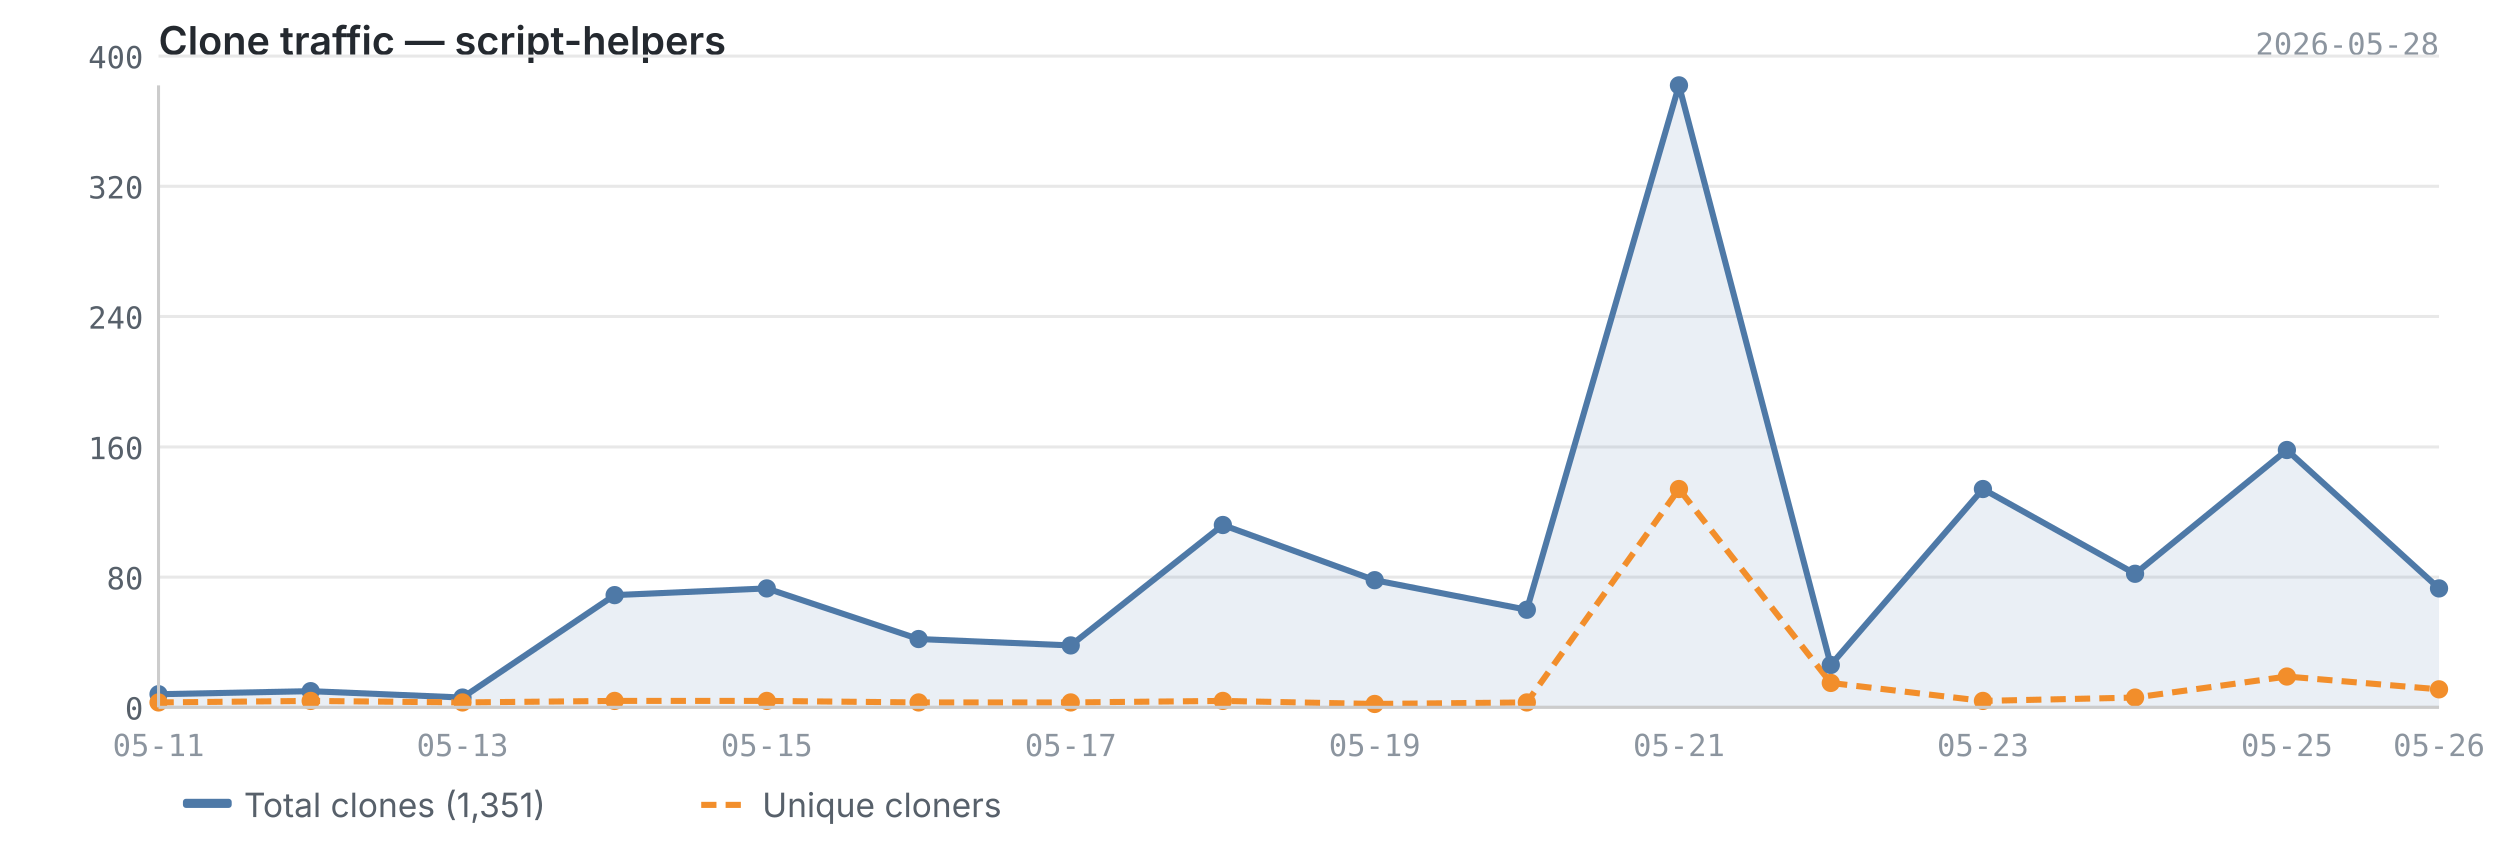
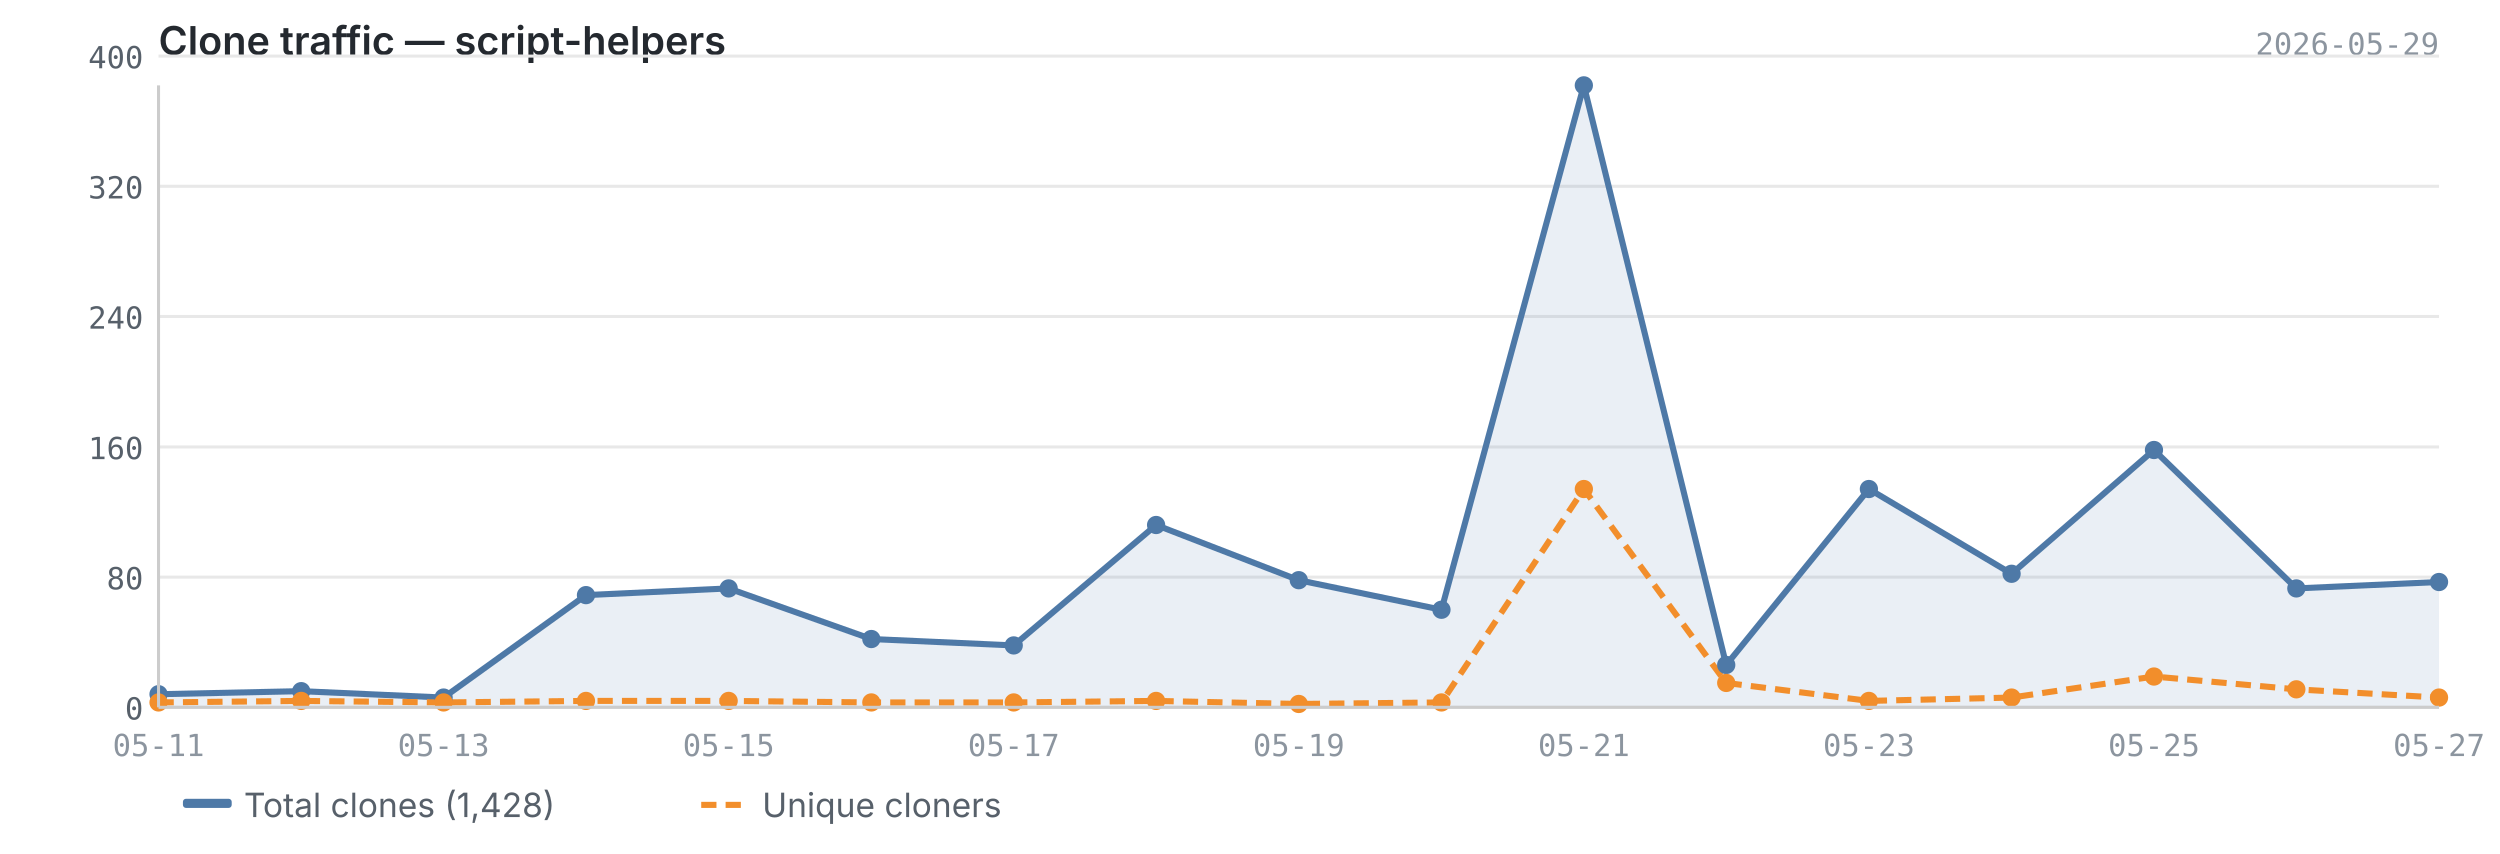
<svg xmlns="http://www.w3.org/2000/svg" viewBox="0 0 820 280" width="820" height="280">
  <text x="52" y="18" font-size="13" font-weight="600" fill="#24292f" font-family="-apple-system, BlinkMacSystemFont, 'Segoe UI', sans-serif">Clone traffic — script-helpers</text>
-   <text x="800" y="18" font-size="10" fill="#8c959f" font-family="ui-monospace, SFMono-Regular, 'SF Mono', Menlo, monospace" text-anchor="end">2026-05-28</text>
+   <text x="800" y="18" font-size="10" fill="#8c959f" font-family="ui-monospace, SFMono-Regular, 'SF Mono', Menlo, monospace" text-anchor="end">2026-05-29</text>
  <line x1="52" y1="232.0" x2="800" y2="232.0" stroke="#e8e8e8" stroke-width="1" />
  <line x1="52" y1="189.3" x2="800" y2="189.3" stroke="#e8e8e8" stroke-width="1" />
  <line x1="52" y1="146.6" x2="800" y2="146.6" stroke="#e8e8e8" stroke-width="1" />
  <line x1="52" y1="103.8" x2="800" y2="103.8" stroke="#e8e8e8" stroke-width="1" />
  <line x1="52" y1="61.1" x2="800" y2="61.1" stroke="#e8e8e8" stroke-width="1" />
  <line x1="52" y1="18.4" x2="800" y2="18.4" stroke="#e8e8e8" stroke-width="1" />
-   <path d="M52.0,227.7 L52.0,227.7 L101.9,226.7 L151.7,228.8 L201.6,195.2 L251.5,193.0 L301.3,209.6 L351.2,211.7 L401.1,172.2 L450.9,190.3 L500.8,200.0 L550.7,28.0 L600.5,218.1 L650.4,160.4 L700.3,188.2 L750.1,147.6 L800.0,193.0 L800.0,232.0 L52.0,232.0Z" fill="#4e79a7" opacity="0.12" />
-   <polyline points="52.0,227.7 101.9,226.7 151.7,228.8 201.6,195.2 251.5,193.0 301.3,209.6 351.2,211.7 401.1,172.2 450.9,190.3 500.8,200.0 550.7,28.0 600.5,218.1 650.4,160.4 700.3,188.2 750.1,147.6 800.0,193.0" fill="none" stroke="#4e79a7" stroke-width="2" stroke-linejoin="round" />
-   <polyline points="52.0,230.4 101.9,229.9 151.7,230.4 201.6,229.9 251.5,229.9 301.3,230.4 351.2,230.4 401.1,229.9 450.9,230.9 500.8,230.4 550.7,160.4 600.5,224.0 650.4,229.9 700.3,228.8 750.1,221.9 800.0,226.1" fill="none" stroke="#f28e2b" stroke-width="2" stroke-linejoin="round" stroke-dasharray="5,3" />
+   <path d="M52.0,227.7 L52.0,227.7 L98.8,226.7 L145.5,228.8 L192.2,195.2 L239.0,193.0 L285.8,209.6 L332.5,211.7 L379.2,172.2 L426.0,190.3 L472.8,200.0 L519.5,28.0 L566.2,218.1 L613.0,160.4 L659.8,188.2 L706.5,147.6 L753.2,193.0 L800.0,190.9 L800.0,232.0 L52.0,232.0Z" fill="#4e79a7" opacity="0.12" />
+   <polyline points="52.0,227.7 98.8,226.7 145.5,228.8 192.2,195.2 239.0,193.0 285.8,209.6 332.5,211.7 379.2,172.2 426.0,190.3 472.8,200.0 519.5,28.0 566.2,218.1 613.0,160.4 659.8,188.2 706.5,147.6 753.2,193.0 800.0,190.9" fill="none" stroke="#4e79a7" stroke-width="2" stroke-linejoin="round" />
+   <polyline points="52.0,230.4 98.8,229.9 145.5,230.4 192.2,229.9 239.0,229.9 285.8,230.4 332.5,230.4 379.2,229.9 426.0,230.9 472.8,230.4 519.5,160.4 566.2,224.0 613.0,229.9 659.8,228.8 706.5,221.9 753.2,226.1 800.0,228.8" fill="none" stroke="#f28e2b" stroke-width="2" stroke-linejoin="round" stroke-dasharray="5,3" />
  <circle cx="52.0" cy="227.7" r="3" fill="#4e79a7" />
-   <circle cx="101.9" cy="226.7" r="3" fill="#4e79a7" />
-   <circle cx="151.7" cy="228.8" r="3" fill="#4e79a7" />
-   <circle cx="201.6" cy="195.2" r="3" fill="#4e79a7" />
-   <circle cx="251.5" cy="193.0" r="3" fill="#4e79a7" />
-   <circle cx="301.3" cy="209.6" r="3" fill="#4e79a7" />
-   <circle cx="351.2" cy="211.7" r="3" fill="#4e79a7" />
-   <circle cx="401.1" cy="172.2" r="3" fill="#4e79a7" />
-   <circle cx="450.9" cy="190.3" r="3" fill="#4e79a7" />
-   <circle cx="500.8" cy="200.0" r="3" fill="#4e79a7" />
-   <circle cx="550.7" cy="28.0" r="3" fill="#4e79a7" />
-   <circle cx="600.5" cy="218.1" r="3" fill="#4e79a7" />
-   <circle cx="650.4" cy="160.4" r="3" fill="#4e79a7" />
-   <circle cx="700.3" cy="188.2" r="3" fill="#4e79a7" />
-   <circle cx="750.1" cy="147.6" r="3" fill="#4e79a7" />
-   <circle cx="800.0" cy="193.0" r="3" fill="#4e79a7" />
+   <circle cx="98.8" cy="226.7" r="3" fill="#4e79a7" />
+   <circle cx="145.5" cy="228.8" r="3" fill="#4e79a7" />
+   <circle cx="192.2" cy="195.2" r="3" fill="#4e79a7" />
+   <circle cx="239.0" cy="193.0" r="3" fill="#4e79a7" />
+   <circle cx="285.8" cy="209.6" r="3" fill="#4e79a7" />
+   <circle cx="332.5" cy="211.7" r="3" fill="#4e79a7" />
+   <circle cx="379.2" cy="172.2" r="3" fill="#4e79a7" />
+   <circle cx="426.0" cy="190.3" r="3" fill="#4e79a7" />
+   <circle cx="472.8" cy="200.0" r="3" fill="#4e79a7" />
+   <circle cx="519.5" cy="28.0" r="3" fill="#4e79a7" />
+   <circle cx="566.2" cy="218.1" r="3" fill="#4e79a7" />
+   <circle cx="613.0" cy="160.4" r="3" fill="#4e79a7" />
+   <circle cx="659.8" cy="188.2" r="3" fill="#4e79a7" />
+   <circle cx="706.5" cy="147.6" r="3" fill="#4e79a7" />
+   <circle cx="753.2" cy="193.0" r="3" fill="#4e79a7" />
+   <circle cx="800.0" cy="190.9" r="3" fill="#4e79a7" />
  <circle cx="52.0" cy="230.4" r="3" fill="#f28e2b" />
-   <circle cx="101.9" cy="229.9" r="3" fill="#f28e2b" />
-   <circle cx="151.7" cy="230.4" r="3" fill="#f28e2b" />
-   <circle cx="201.6" cy="229.9" r="3" fill="#f28e2b" />
-   <circle cx="251.5" cy="229.9" r="3" fill="#f28e2b" />
-   <circle cx="301.3" cy="230.4" r="3" fill="#f28e2b" />
-   <circle cx="351.2" cy="230.4" r="3" fill="#f28e2b" />
-   <circle cx="401.1" cy="229.9" r="3" fill="#f28e2b" />
-   <circle cx="450.9" cy="230.9" r="3" fill="#f28e2b" />
-   <circle cx="500.8" cy="230.4" r="3" fill="#f28e2b" />
-   <circle cx="550.7" cy="160.4" r="3" fill="#f28e2b" />
-   <circle cx="600.5" cy="224.0" r="3" fill="#f28e2b" />
-   <circle cx="650.4" cy="229.9" r="3" fill="#f28e2b" />
-   <circle cx="700.3" cy="228.8" r="3" fill="#f28e2b" />
-   <circle cx="750.1" cy="221.9" r="3" fill="#f28e2b" />
-   <circle cx="800.0" cy="226.1" r="3" fill="#f28e2b" />
+   <circle cx="98.8" cy="229.9" r="3" fill="#f28e2b" />
+   <circle cx="145.5" cy="230.4" r="3" fill="#f28e2b" />
+   <circle cx="192.2" cy="229.9" r="3" fill="#f28e2b" />
+   <circle cx="239.0" cy="229.9" r="3" fill="#f28e2b" />
+   <circle cx="285.8" cy="230.4" r="3" fill="#f28e2b" />
+   <circle cx="332.5" cy="230.4" r="3" fill="#f28e2b" />
+   <circle cx="379.2" cy="229.9" r="3" fill="#f28e2b" />
+   <circle cx="426.0" cy="230.9" r="3" fill="#f28e2b" />
+   <circle cx="472.8" cy="230.4" r="3" fill="#f28e2b" />
+   <circle cx="519.5" cy="160.4" r="3" fill="#f28e2b" />
+   <circle cx="566.2" cy="224.0" r="3" fill="#f28e2b" />
+   <circle cx="613.0" cy="229.9" r="3" fill="#f28e2b" />
+   <circle cx="659.8" cy="228.8" r="3" fill="#f28e2b" />
+   <circle cx="706.5" cy="221.9" r="3" fill="#f28e2b" />
+   <circle cx="753.2" cy="226.1" r="3" fill="#f28e2b" />
+   <circle cx="800.0" cy="228.8" r="3" fill="#f28e2b" />
  <line x1="52" y1="28" x2="52" y2="232" stroke="#cccccc" stroke-width="1" />
  <line x1="52" y1="232" x2="800" y2="232" stroke="#cccccc" stroke-width="1" />
  <text x="47" y="236.0" text-anchor="end" font-size="10" fill="#57606a" font-family="ui-monospace, SFMono-Regular, 'SF Mono', Menlo, monospace">0</text>
  <text x="47" y="193.3" text-anchor="end" font-size="10" fill="#57606a" font-family="ui-monospace, SFMono-Regular, 'SF Mono', Menlo, monospace">80</text>
  <text x="47" y="150.6" text-anchor="end" font-size="10" fill="#57606a" font-family="ui-monospace, SFMono-Regular, 'SF Mono', Menlo, monospace">160</text>
  <text x="47" y="107.8" text-anchor="end" font-size="10" fill="#57606a" font-family="ui-monospace, SFMono-Regular, 'SF Mono', Menlo, monospace">240</text>
  <text x="47" y="65.1" text-anchor="end" font-size="10" fill="#57606a" font-family="ui-monospace, SFMono-Regular, 'SF Mono', Menlo, monospace">320</text>
  <text x="47" y="22.4" text-anchor="end" font-size="10" fill="#57606a" font-family="ui-monospace, SFMono-Regular, 'SF Mono', Menlo, monospace">400</text>
  <text x="52.0" y="248" text-anchor="middle" font-size="10" fill="#8c959f" font-family="ui-monospace, SFMono-Regular, 'SF Mono', Menlo, monospace">05-11</text>
-   <text x="151.7" y="248" text-anchor="middle" font-size="10" fill="#8c959f" font-family="ui-monospace, SFMono-Regular, 'SF Mono', Menlo, monospace">05-13</text>
-   <text x="251.5" y="248" text-anchor="middle" font-size="10" fill="#8c959f" font-family="ui-monospace, SFMono-Regular, 'SF Mono', Menlo, monospace">05-15</text>
-   <text x="351.2" y="248" text-anchor="middle" font-size="10" fill="#8c959f" font-family="ui-monospace, SFMono-Regular, 'SF Mono', Menlo, monospace">05-17</text>
-   <text x="450.9" y="248" text-anchor="middle" font-size="10" fill="#8c959f" font-family="ui-monospace, SFMono-Regular, 'SF Mono', Menlo, monospace">05-19</text>
-   <text x="550.7" y="248" text-anchor="middle" font-size="10" fill="#8c959f" font-family="ui-monospace, SFMono-Regular, 'SF Mono', Menlo, monospace">05-21</text>
-   <text x="650.4" y="248" text-anchor="middle" font-size="10" fill="#8c959f" font-family="ui-monospace, SFMono-Regular, 'SF Mono', Menlo, monospace">05-23</text>
-   <text x="750.1" y="248" text-anchor="middle" font-size="10" fill="#8c959f" font-family="ui-monospace, SFMono-Regular, 'SF Mono', Menlo, monospace">05-25</text>
-   <text x="800.0" y="248" text-anchor="middle" font-size="10" fill="#8c959f" font-family="ui-monospace, SFMono-Regular, 'SF Mono', Menlo, monospace">05-26</text>
+   <text x="145.5" y="248" text-anchor="middle" font-size="10" fill="#8c959f" font-family="ui-monospace, SFMono-Regular, 'SF Mono', Menlo, monospace">05-13</text>
+   <text x="239.0" y="248" text-anchor="middle" font-size="10" fill="#8c959f" font-family="ui-monospace, SFMono-Regular, 'SF Mono', Menlo, monospace">05-15</text>
+   <text x="332.5" y="248" text-anchor="middle" font-size="10" fill="#8c959f" font-family="ui-monospace, SFMono-Regular, 'SF Mono', Menlo, monospace">05-17</text>
+   <text x="426.0" y="248" text-anchor="middle" font-size="10" fill="#8c959f" font-family="ui-monospace, SFMono-Regular, 'SF Mono', Menlo, monospace">05-19</text>
+   <text x="519.5" y="248" text-anchor="middle" font-size="10" fill="#8c959f" font-family="ui-monospace, SFMono-Regular, 'SF Mono', Menlo, monospace">05-21</text>
+   <text x="613.0" y="248" text-anchor="middle" font-size="10" fill="#8c959f" font-family="ui-monospace, SFMono-Regular, 'SF Mono', Menlo, monospace">05-23</text>
+   <text x="706.5" y="248" text-anchor="middle" font-size="10" fill="#8c959f" font-family="ui-monospace, SFMono-Regular, 'SF Mono', Menlo, monospace">05-25</text>
+   <text x="800.0" y="248" text-anchor="middle" font-size="10" fill="#8c959f" font-family="ui-monospace, SFMono-Regular, 'SF Mono', Menlo, monospace">05-27</text>
  <rect x="60" y="262" width="16" height="3" fill="#4e79a7" rx="1" />
-   <text x="80" y="268" font-size="11" fill="#57606a" font-family="-apple-system, BlinkMacSystemFont, 'Segoe UI', sans-serif">Total clones (1,351)</text>
+   <text x="80" y="268" font-size="11" fill="#57606a" font-family="-apple-system, BlinkMacSystemFont, 'Segoe UI', sans-serif">Total clones (1,428)</text>
  <line x1="230" y1="264" x2="246" y2="264" stroke="#f28e2b" stroke-width="2" stroke-dasharray="5,3" />
  <text x="250" y="268" font-size="11" fill="#57606a" font-family="-apple-system, BlinkMacSystemFont, 'Segoe UI', sans-serif">Unique cloners</text>
</svg>
